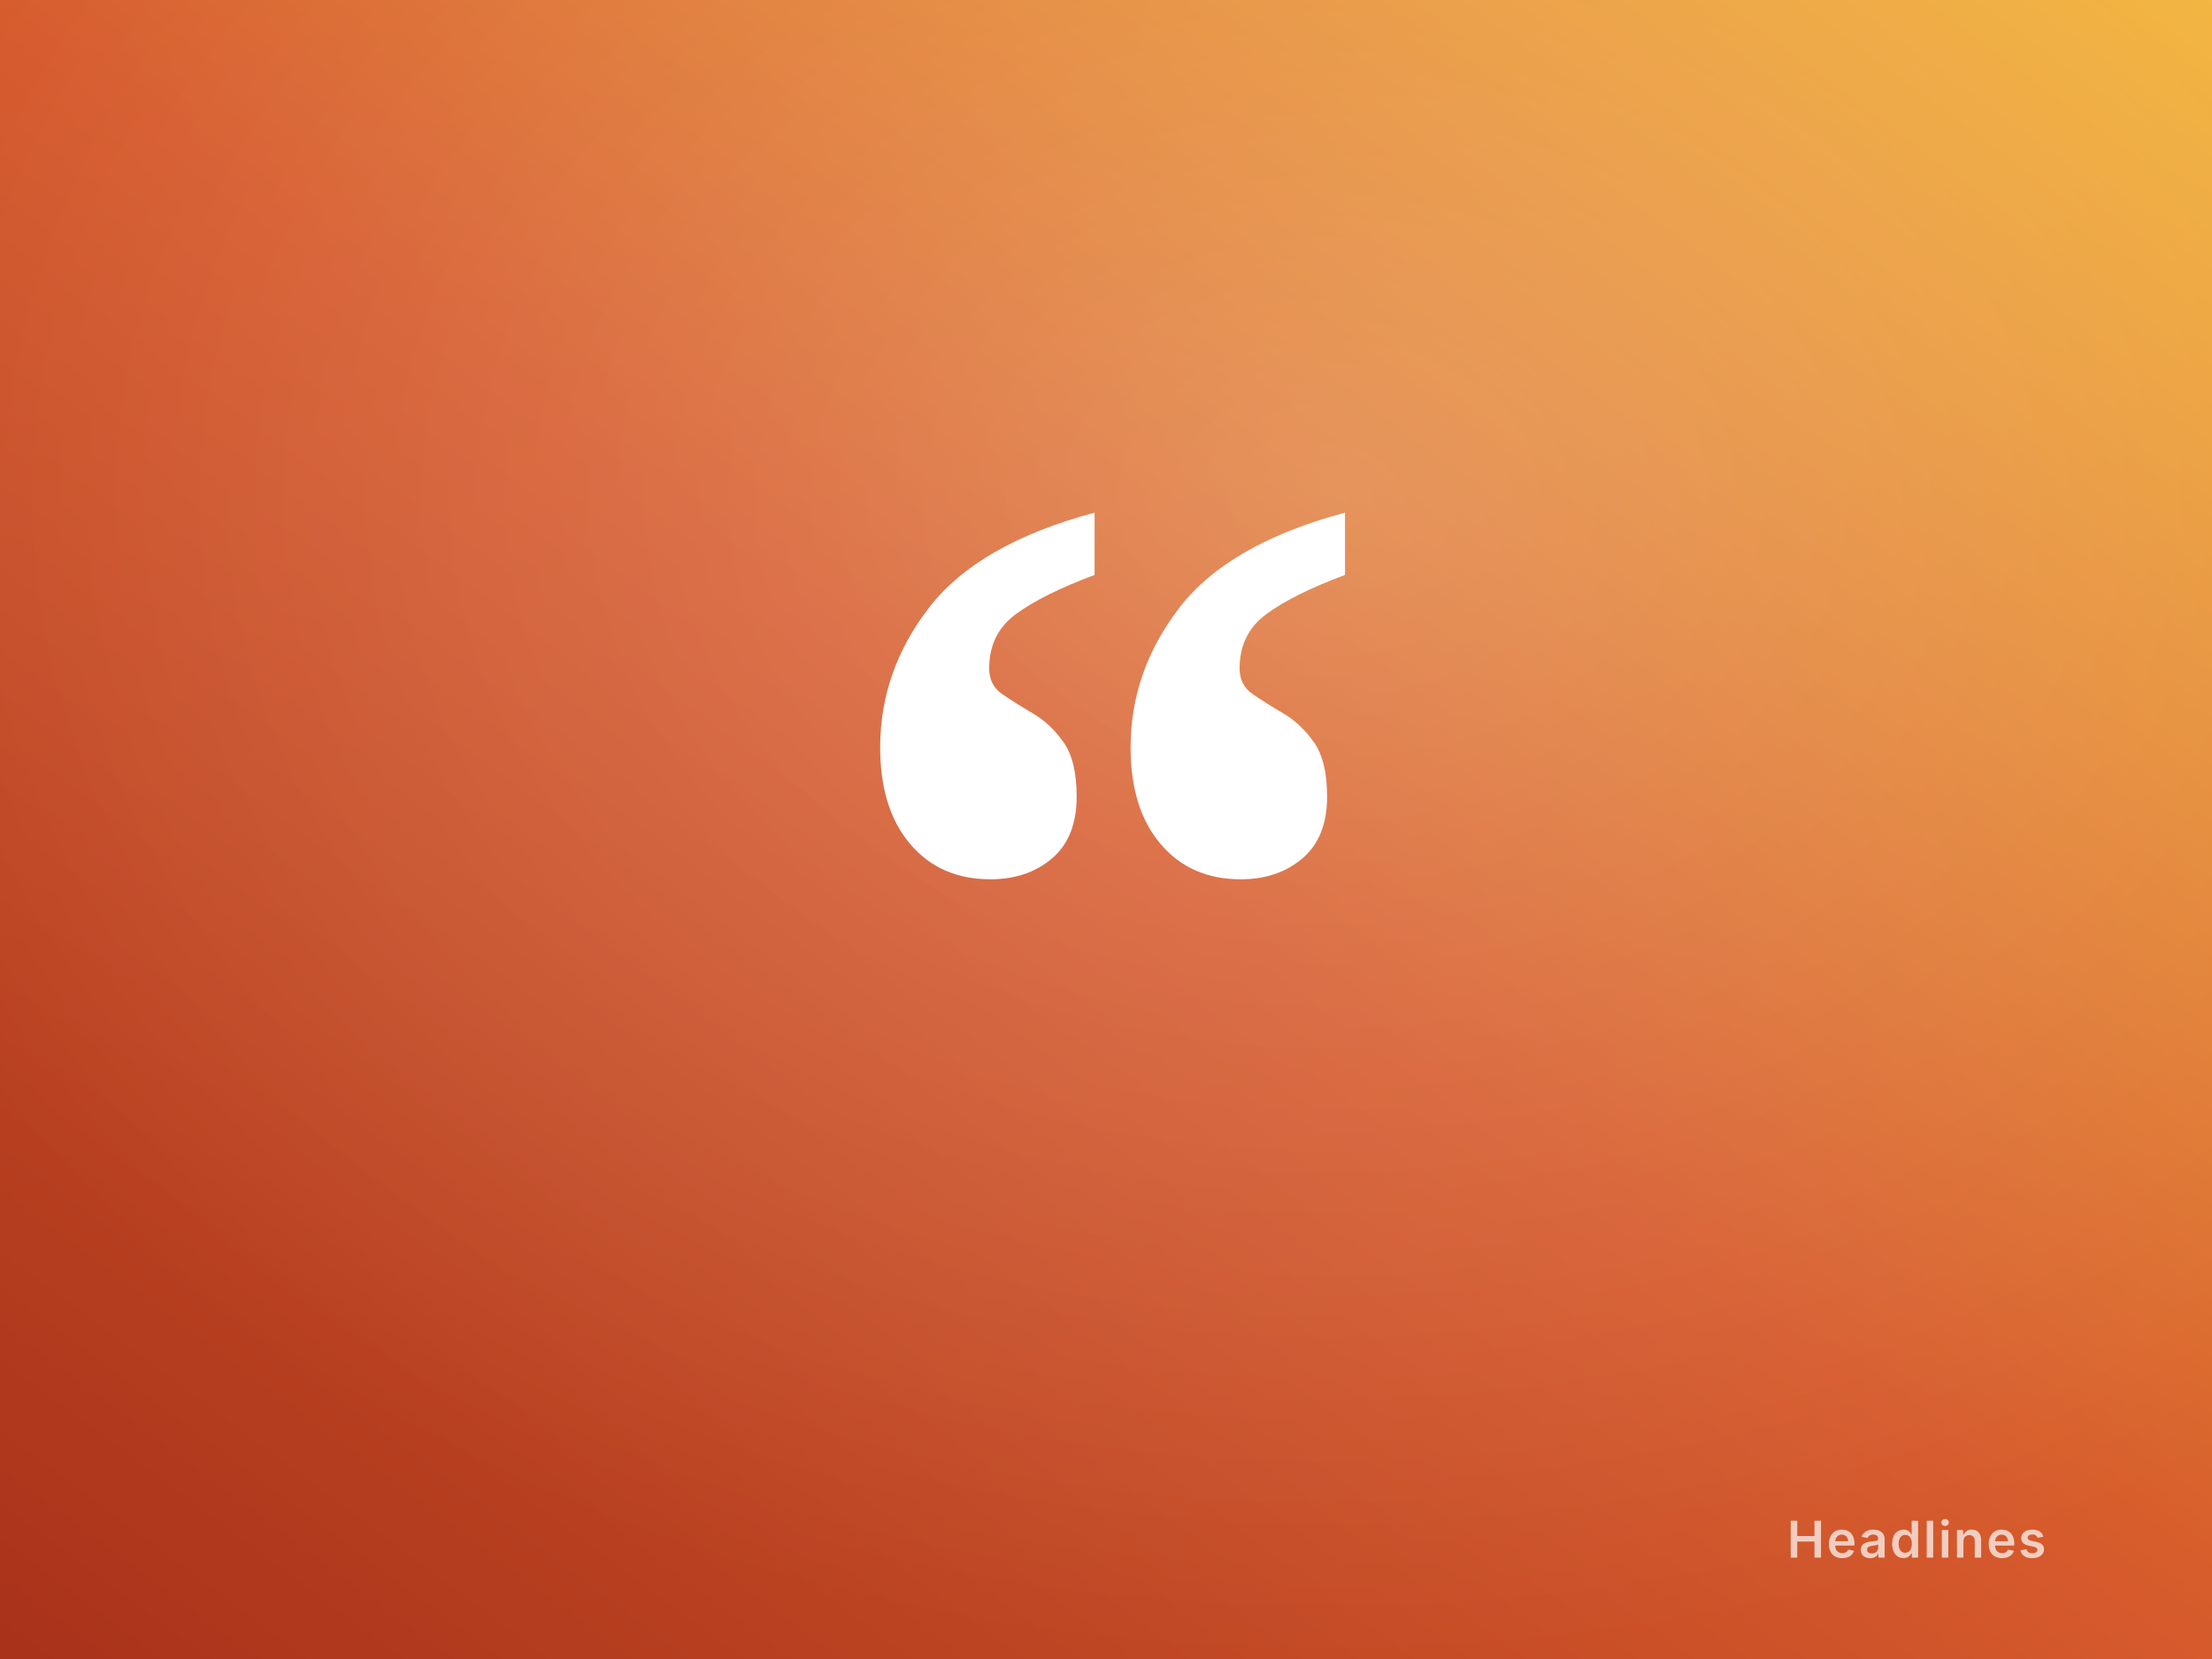
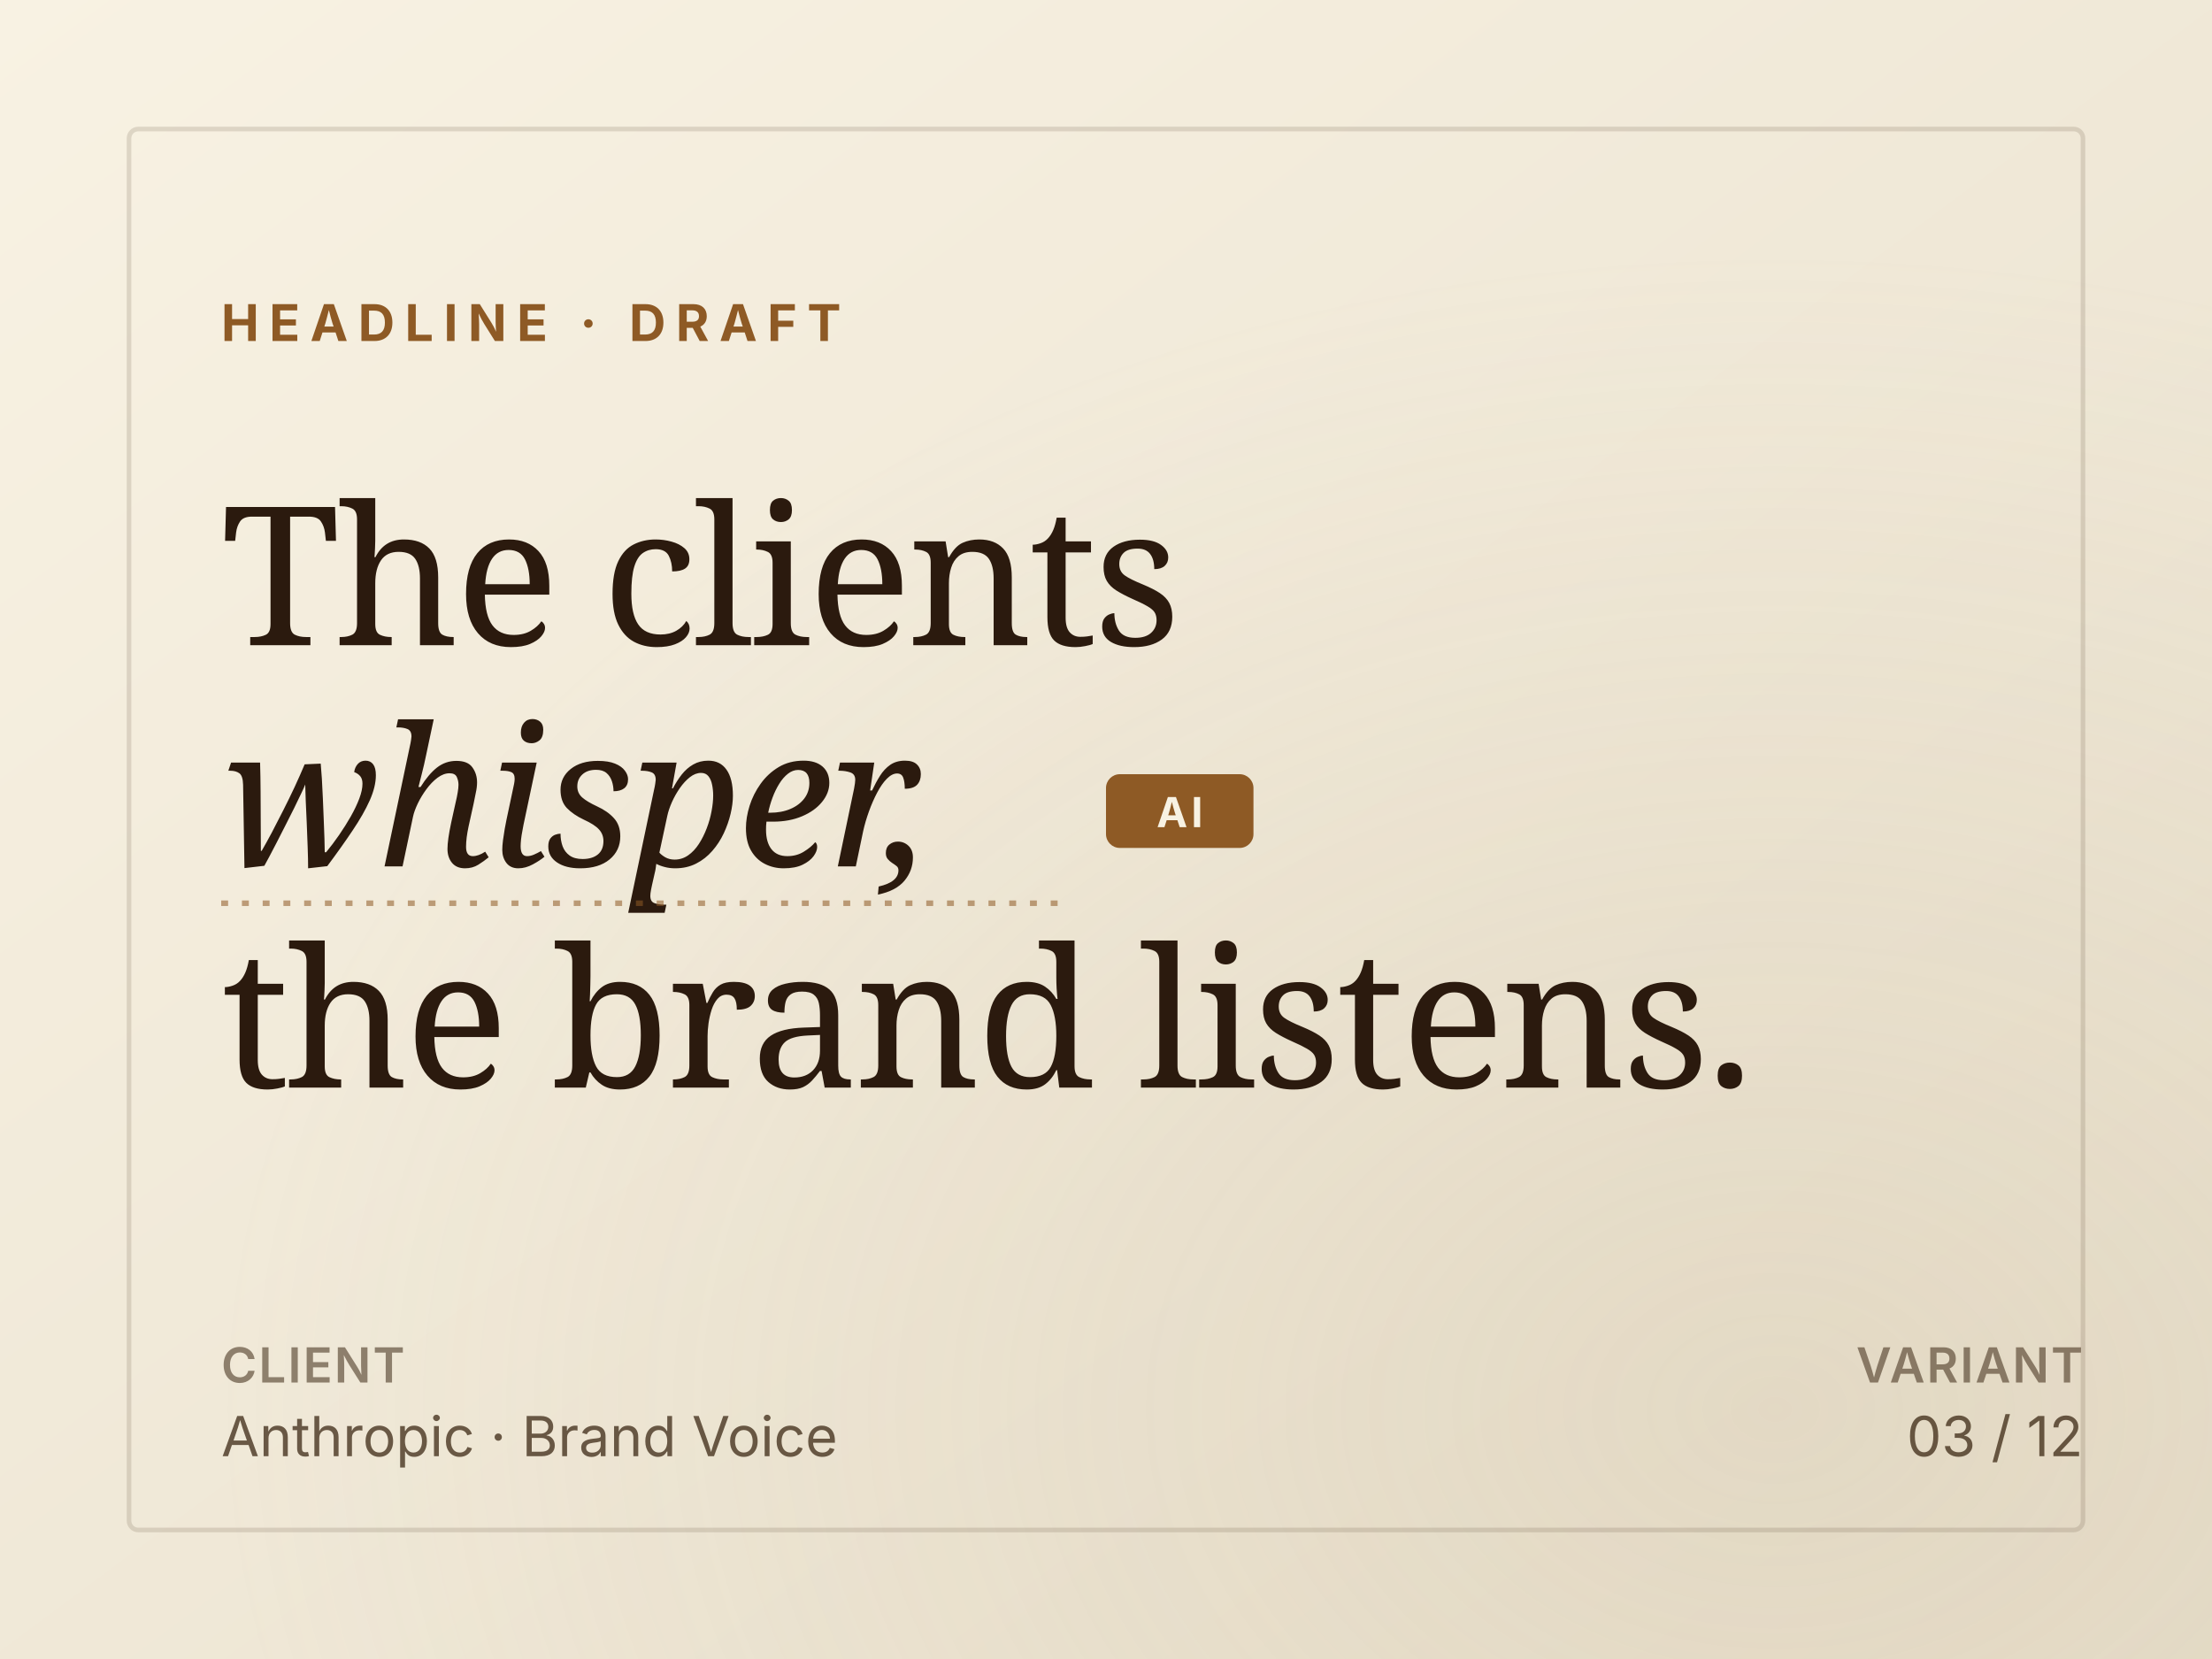
<svg xmlns="http://www.w3.org/2000/svg" viewBox="0 0 480 360" role="img" aria-label="Client Headlines">
  <defs>
-     <linearGradient id="warm" x1="0" y1="1" x2="1" y2="0">
-       <stop offset="0" stop-color="#A8321A" />
-       <stop offset="0.5" stop-color="#D65A2C" />
-       <stop offset="1" stop-color="#F2B134" />
+     <linearGradient id="paper" x1="0" y1="0" x2="1" y2="1">
+       <stop offset="0" stop-color="#F8F2E3" />
+       <stop offset="1" stop-color="#E8DFCC" />
    </linearGradient>
-     <radialGradient id="warmGlow" cx="60%" cy="30%" r="70%">
-       <stop offset="0" stop-color="#FFFFFF" stop-opacity="0.22" />
-       <stop offset="1" stop-color="#FFFFFF" stop-opacity="0" />
+     <radialGradient id="paperShade" cx="80%" cy="85%" r="70%">
+       <stop offset="0" stop-color="#C8B99B" stop-opacity="0.22" />
+       <stop offset="1" stop-color="#C8B99B" stop-opacity="0" />
    </radialGradient>
  </defs>
-   <rect width="480" height="360" fill="url(#warm)" />
-   <rect width="480" height="360" fill="url(#warmGlow)" />
-   <g transform="translate(240 196)">
-     <text x="0" y="0" text-anchor="middle" font-family="'Canela Text', 'Cormorant Garamond', Georgia, serif" font-size="260" font-weight="600" fill="#FFFFFF" style="font-feature-settings: 'ss01' 1" dominant-baseline="central">
-       “
+   <rect width="480" height="360" fill="url(#paper)" />
+   <rect width="480" height="360" fill="url(#paperShade)" />
+   <rect x="28" y="28" width="424" height="304" rx="2" fill="none" stroke="rgba(60,40,20,0.14)" stroke-width="1" />
+   <text x="48" y="74" font-family="-apple-system, 'SF Pro Text', system-ui, sans-serif" font-size="11" font-weight="700" fill="#8E5A25" letter-spacing="2.2">
+     HEADLINE · DRAFT
+   </text>
+   <g font-family="'Canela Text', 'Cormorant Garamond', 'EB Garamond', Georgia, serif" fill="#2B1A0E">
+     <text x="48" y="140" font-size="42" font-weight="500" letter-spacing="-0.8">
+       The clients
+     </text>
+     <text x="48" y="188" font-size="42" font-weight="500" font-style="italic" letter-spacing="-0.8">
+       whisper,
+     </text>
+     <text x="48" y="236" font-size="42" font-weight="500" letter-spacing="-0.8">
+       the brand listens.
    </text>
  </g>
-   <text x="444" y="338" text-anchor="end" font-family="-apple-system, system-ui, sans-serif" font-size="11" font-weight="600" fill="#FFFFFF" fill-opacity="0.7" letter-spacing="0.4">
-     Headlines
-   </text>
+   <g>
+     <line x1="48" y1="196" x2="232" y2="196" stroke="#8E5A25" stroke-width="1.2" stroke-dasharray="1.5,3" opacity="0.55" />
+     <g transform="translate(240, 168)">
+       <rect width="32" height="16" rx="3" fill="#8E5A25" />
+       <text x="16" y="11.5" text-anchor="middle" font-family="-apple-system, 'SF Pro Text', system-ui, sans-serif" font-size="9" font-weight="700" fill="#F8F2E3" letter-spacing="0.8">
+         AI
+       </text>
+     </g>
+   </g>
+   <g font-family="-apple-system, 'SF Pro Text', system-ui, sans-serif" fill="rgba(60,40,20,0.55)">
+     <text x="48" y="300" font-size="10.5" font-weight="600" letter-spacing="0.4">CLIENT</text>
+     <text x="48" y="316" font-size="12" fill="rgba(60,40,20,0.75)">Anthropic · Brand Voice</text>
+     <text x="452" y="300" text-anchor="end" font-size="10.5" font-weight="600" letter-spacing="0.4">VARIANT</text>
+     <text x="452" y="316" text-anchor="end" font-size="12" fill="rgba(60,40,20,0.75)">03 / 12</text>
+   </g>
</svg>
